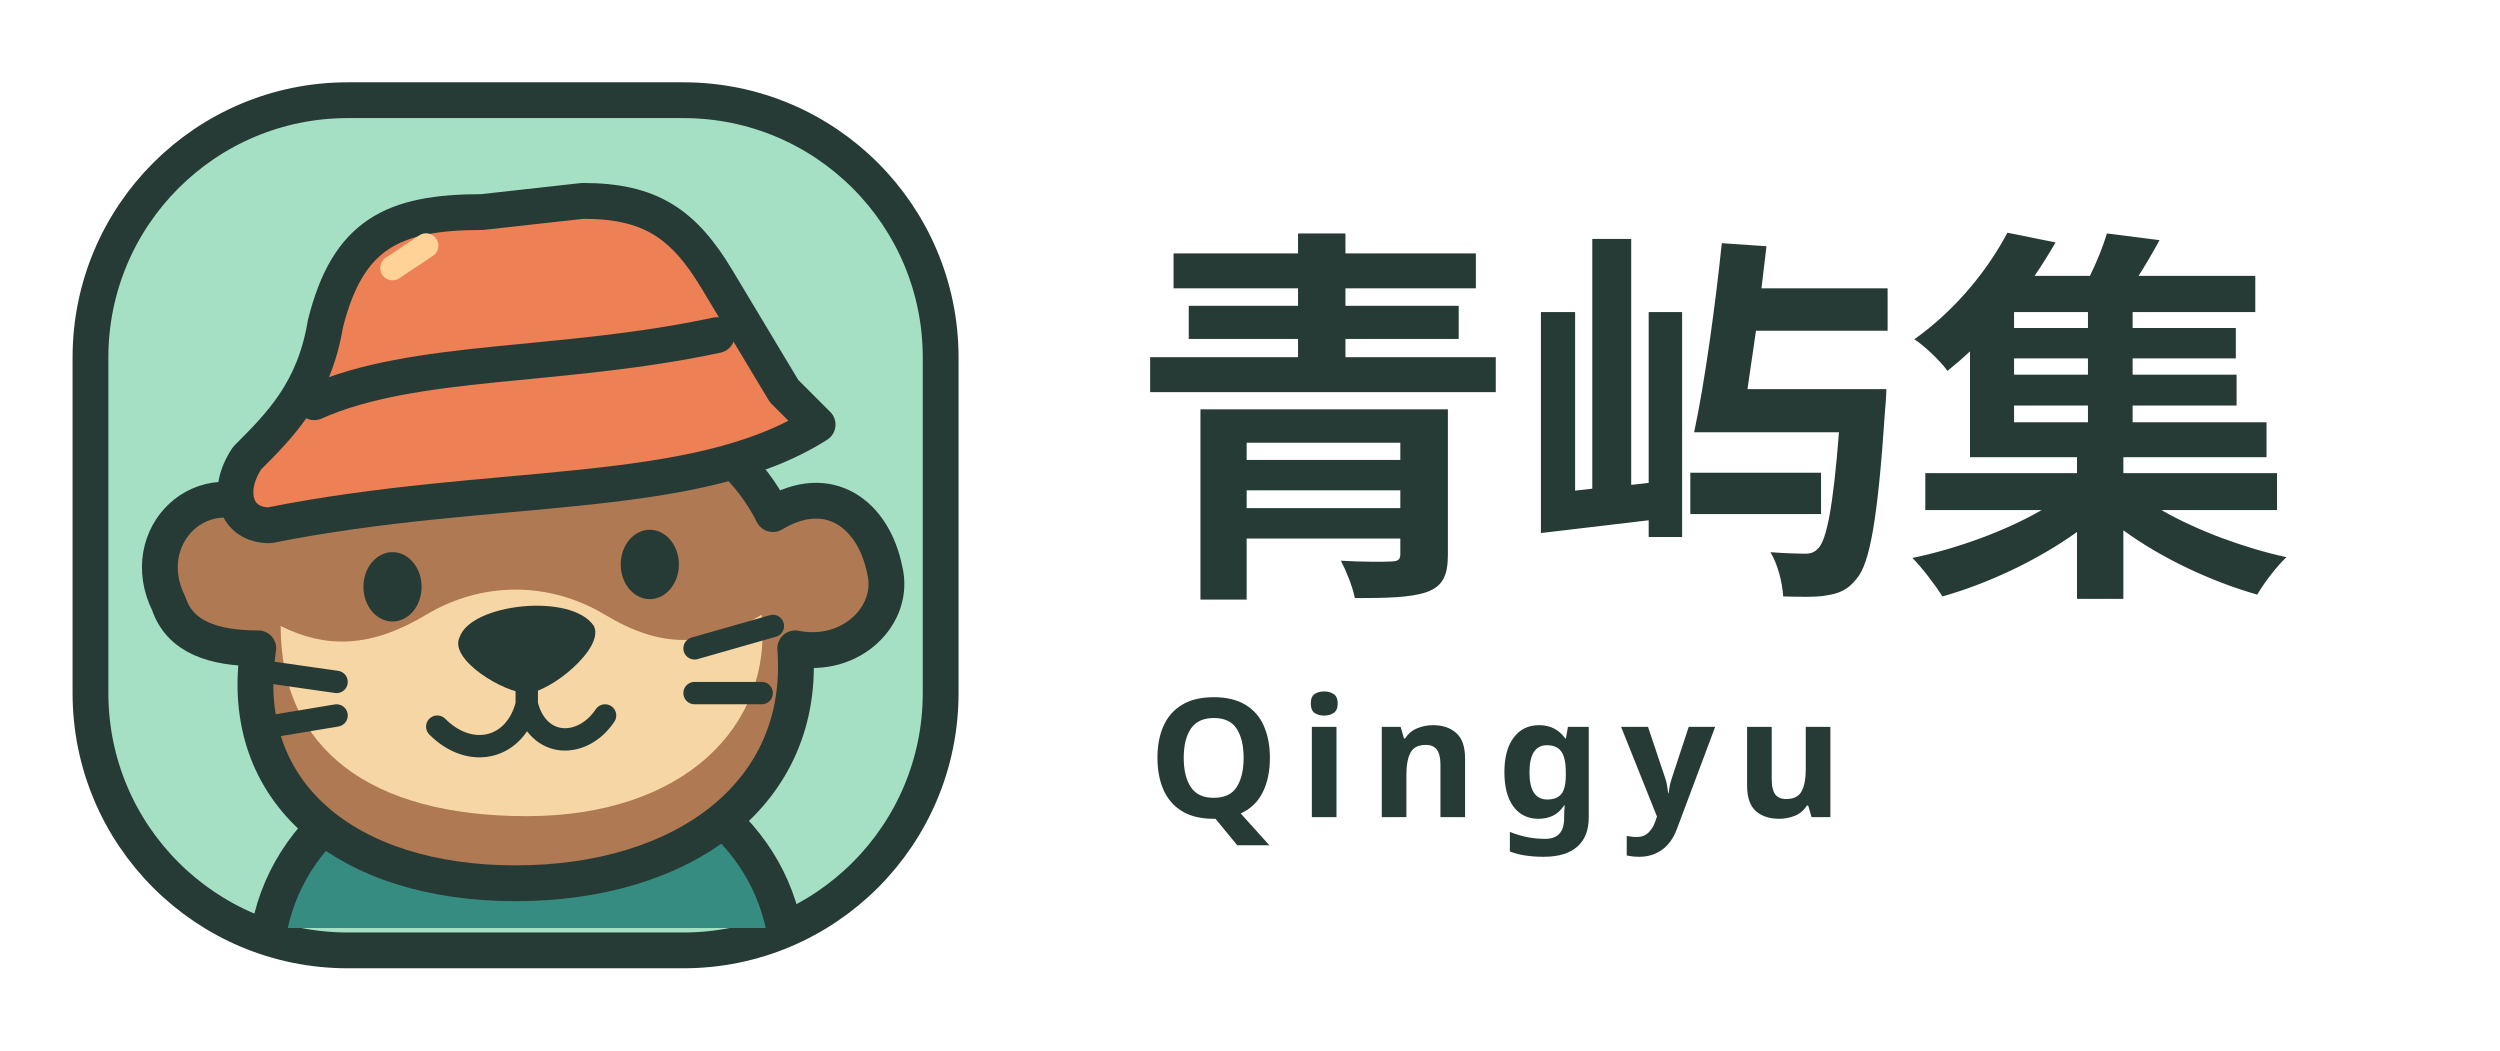
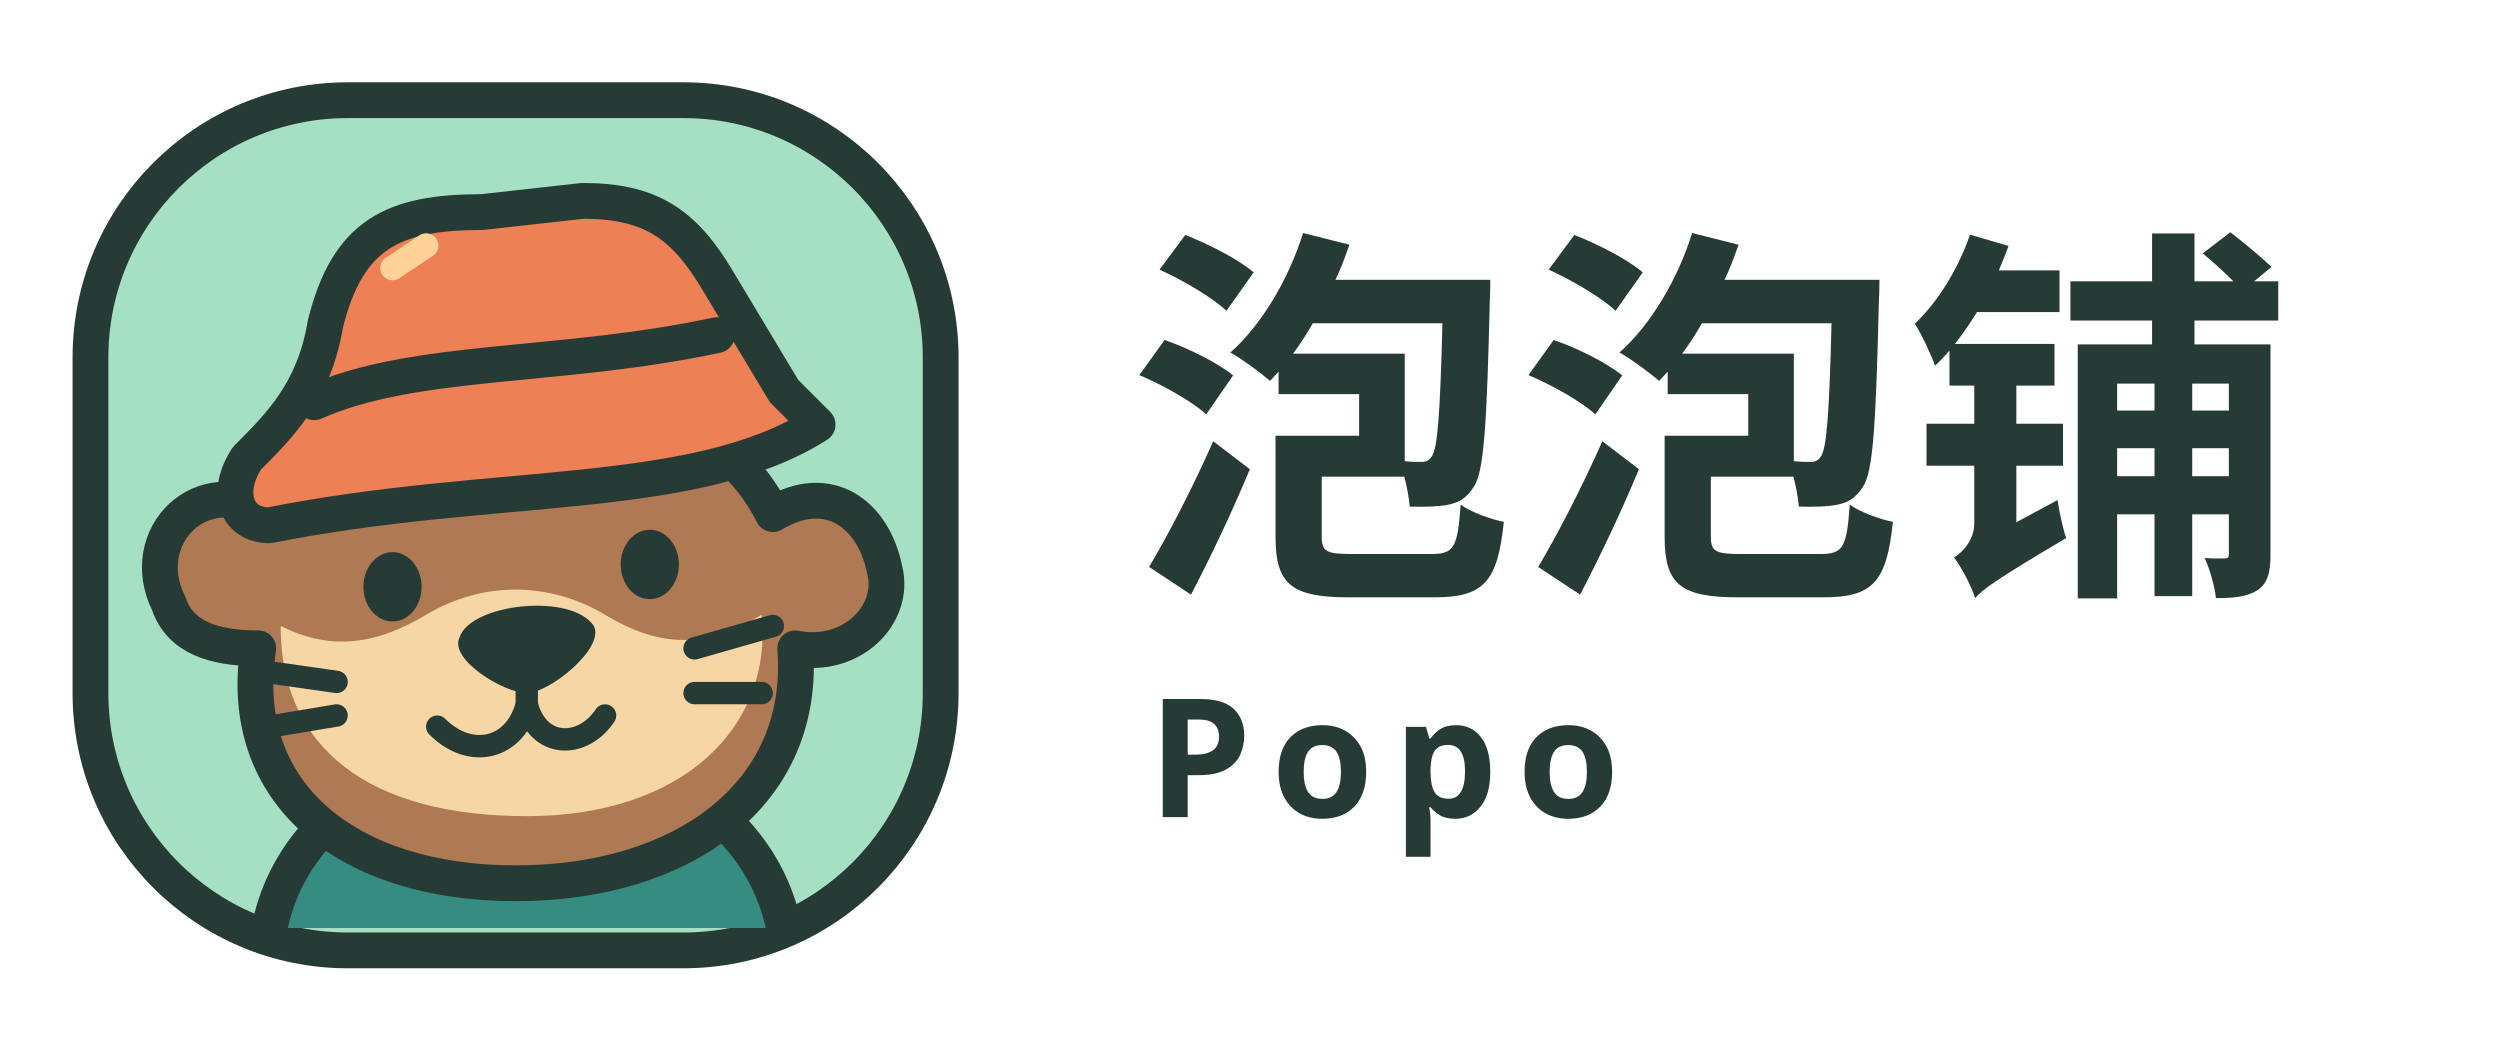
<svg xmlns="http://www.w3.org/2000/svg" viewBox="0 0 257 108" width="257" height="108">
  <g transform="translate(7 8) scale(1.15)">
    <g stroke="#263b35" stroke-width="3.2" stroke-linecap="round" stroke-linejoin="round">
      <rect x="2" y="2" width="76" height="76" rx="23" fill="#a5dfc4" />
      <path d="M18 76c2-10 12-16 23-16s21 6 23 16" fill="#368c80" />
      <path d="M18 39c-6-4-12 2-9 8 1 3 4 4 8 4-2 13 8 21 23 21s26-8 25-21c5 1 9-3 8-7-1-5-5-8-10-5-4-8-13-11-23-11s-19 3-22 11z" fill="#ae7953" />
      <path d="M19 49c4 2 8 2 13-1 5-3 11-3 16 0 5 3 9 3 14 0 1 10-7 18-21 18-14 0-22-6-22-17z" fill="#f7d6a5" stroke="none" />
      <path d="M16 34c3-3 6-6 7-12 2-8 6-10 14-10l9-1c6 0 9 2 12 7l6 10 3 3c-11 7-29 5-49 9-3 0-4-3-2-6z" fill="#ed8054" />
      <path d="M22 29c9-4 22-3 36-6" fill="none" />
      <path d="M29 17l3-2" fill="none" stroke="#ffd398" stroke-width="2.2" />
    </g>
    <g fill="#263b35">
      <ellipse cx="29" cy="45.5" rx="2.6" ry="3.1" />
      <ellipse cx="52" cy="43.5" rx="2.6" ry="3.1" />
      <path d="M35 50c1-3 10-4 12-1 1 2-4 6-6 6-2 0-7-3-6-5z" />
    </g>
    <g fill="none" stroke="#263b35" stroke-width="2" stroke-linecap="round">
      <path d="M41 54v2c-1 4-5 5-8 2m8-2c1 4 5 4 7 1" />
      <path d="M17 53l7 1m-6 4 6-1m32-6 7-2m-7 6h6" />
    </g>
  </g>
  <g font-family="ui-rounded, 'PingFang SC', 'Microsoft YaHei', sans-serif" fill="#263b35">
-     <text x="116" y="58" font-size="40" font-weight="800">青屿集</text>
-     <text x="118" y="84" font-size="17" letter-spacing="2" font-weight="650">Qingyu</text>
+     <text x="116" y="58" font-size="40" font-weight="800">泡泡铺</text>
+     <text x="118" y="84" font-size="17" letter-spacing="2" font-weight="650">Popo</text>
  </g>
</svg>
